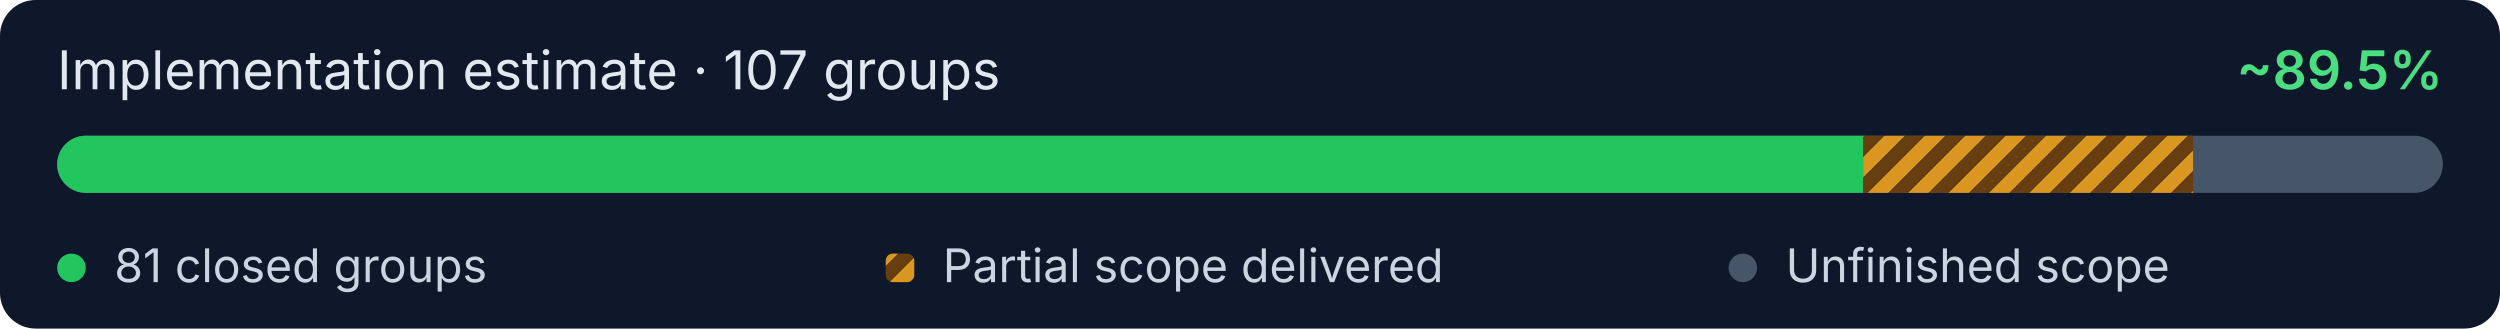
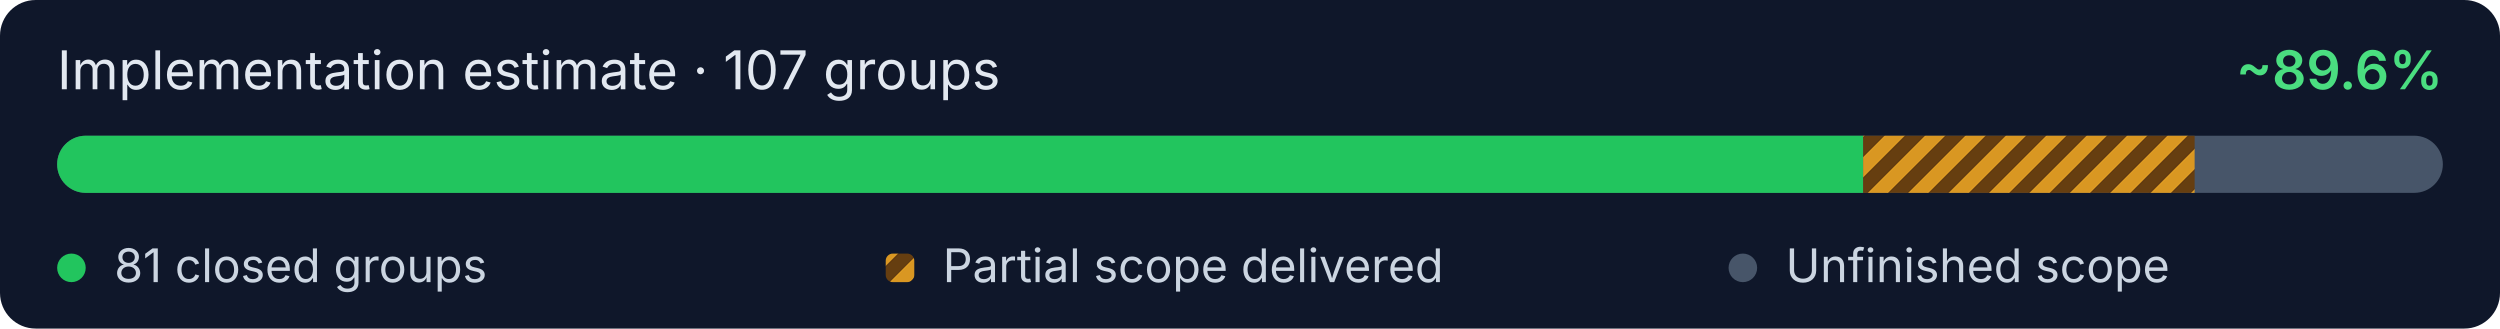
<svg xmlns="http://www.w3.org/2000/svg" width="700" height="92" viewBox="0 0 700 92" role="img" aria-labelledby="title description">
  <defs>
    <clipPath id="track">
      <rect x="16" y="38" width="668" height="16" rx="8" />
    </clipPath>
    <pattern id="partial" width="8" height="8" patternUnits="userSpaceOnUse" patternTransform="rotate(45)">
      <rect width="8" height="8" fill="#663e10" />
      <rect width="4" height="8" fill="#d99722" />
    </pattern>
  </defs>
  <rect width="700" height="92" rx="10" fill="#0f172a" />
  <g font-family="system-ui, -apple-system, BlinkMacSystemFont, 'Segoe UI', sans-serif">
    <text x="16" y="25" font-size="15" fill="#e2e8f0">Implementation estimate · 107 groups</text>
-     <text x="684" y="25" text-anchor="end" font-size="15" font-weight="600" fill="#4ade80">~89.5%</text>
+     <text x="684" y="25" text-anchor="end" font-size="15" font-weight="600" fill="#4ade80">~89.6%</text>
    <g clip-path="url(#track)">
      <rect x="16" y="38" width="668" height="16" fill="#475569" />
      <rect id="closed-segment" x="16" y="38" width="505.682" height="16" fill="#22c55e" />
-       <rect id="partial-segment" x="521.682" y="38" width="92.37" height="16" fill="url(#partial)" />
+       <rect id="partial-segment" x="521.682" y="38" width="92.815" height="16" fill="url(#partial)" />
    </g>
    <circle cx="20" cy="75" r="4" fill="#22c55e" />
    <text x="32" y="79" font-size="13" fill="#cbd5e1">81 closed groups</text>
    <rect x="248" y="71" width="8" height="8" rx="2" fill="url(#partial)" />
    <text x="264" y="79" font-size="13" fill="#cbd5e1">Partial scope delivered</text>
    <circle cx="488" cy="75" r="4" fill="#475569" />
    <text x="500" y="79" font-size="13" fill="#cbd5e1">Unfinished scope</text>
  </g>
</svg>
